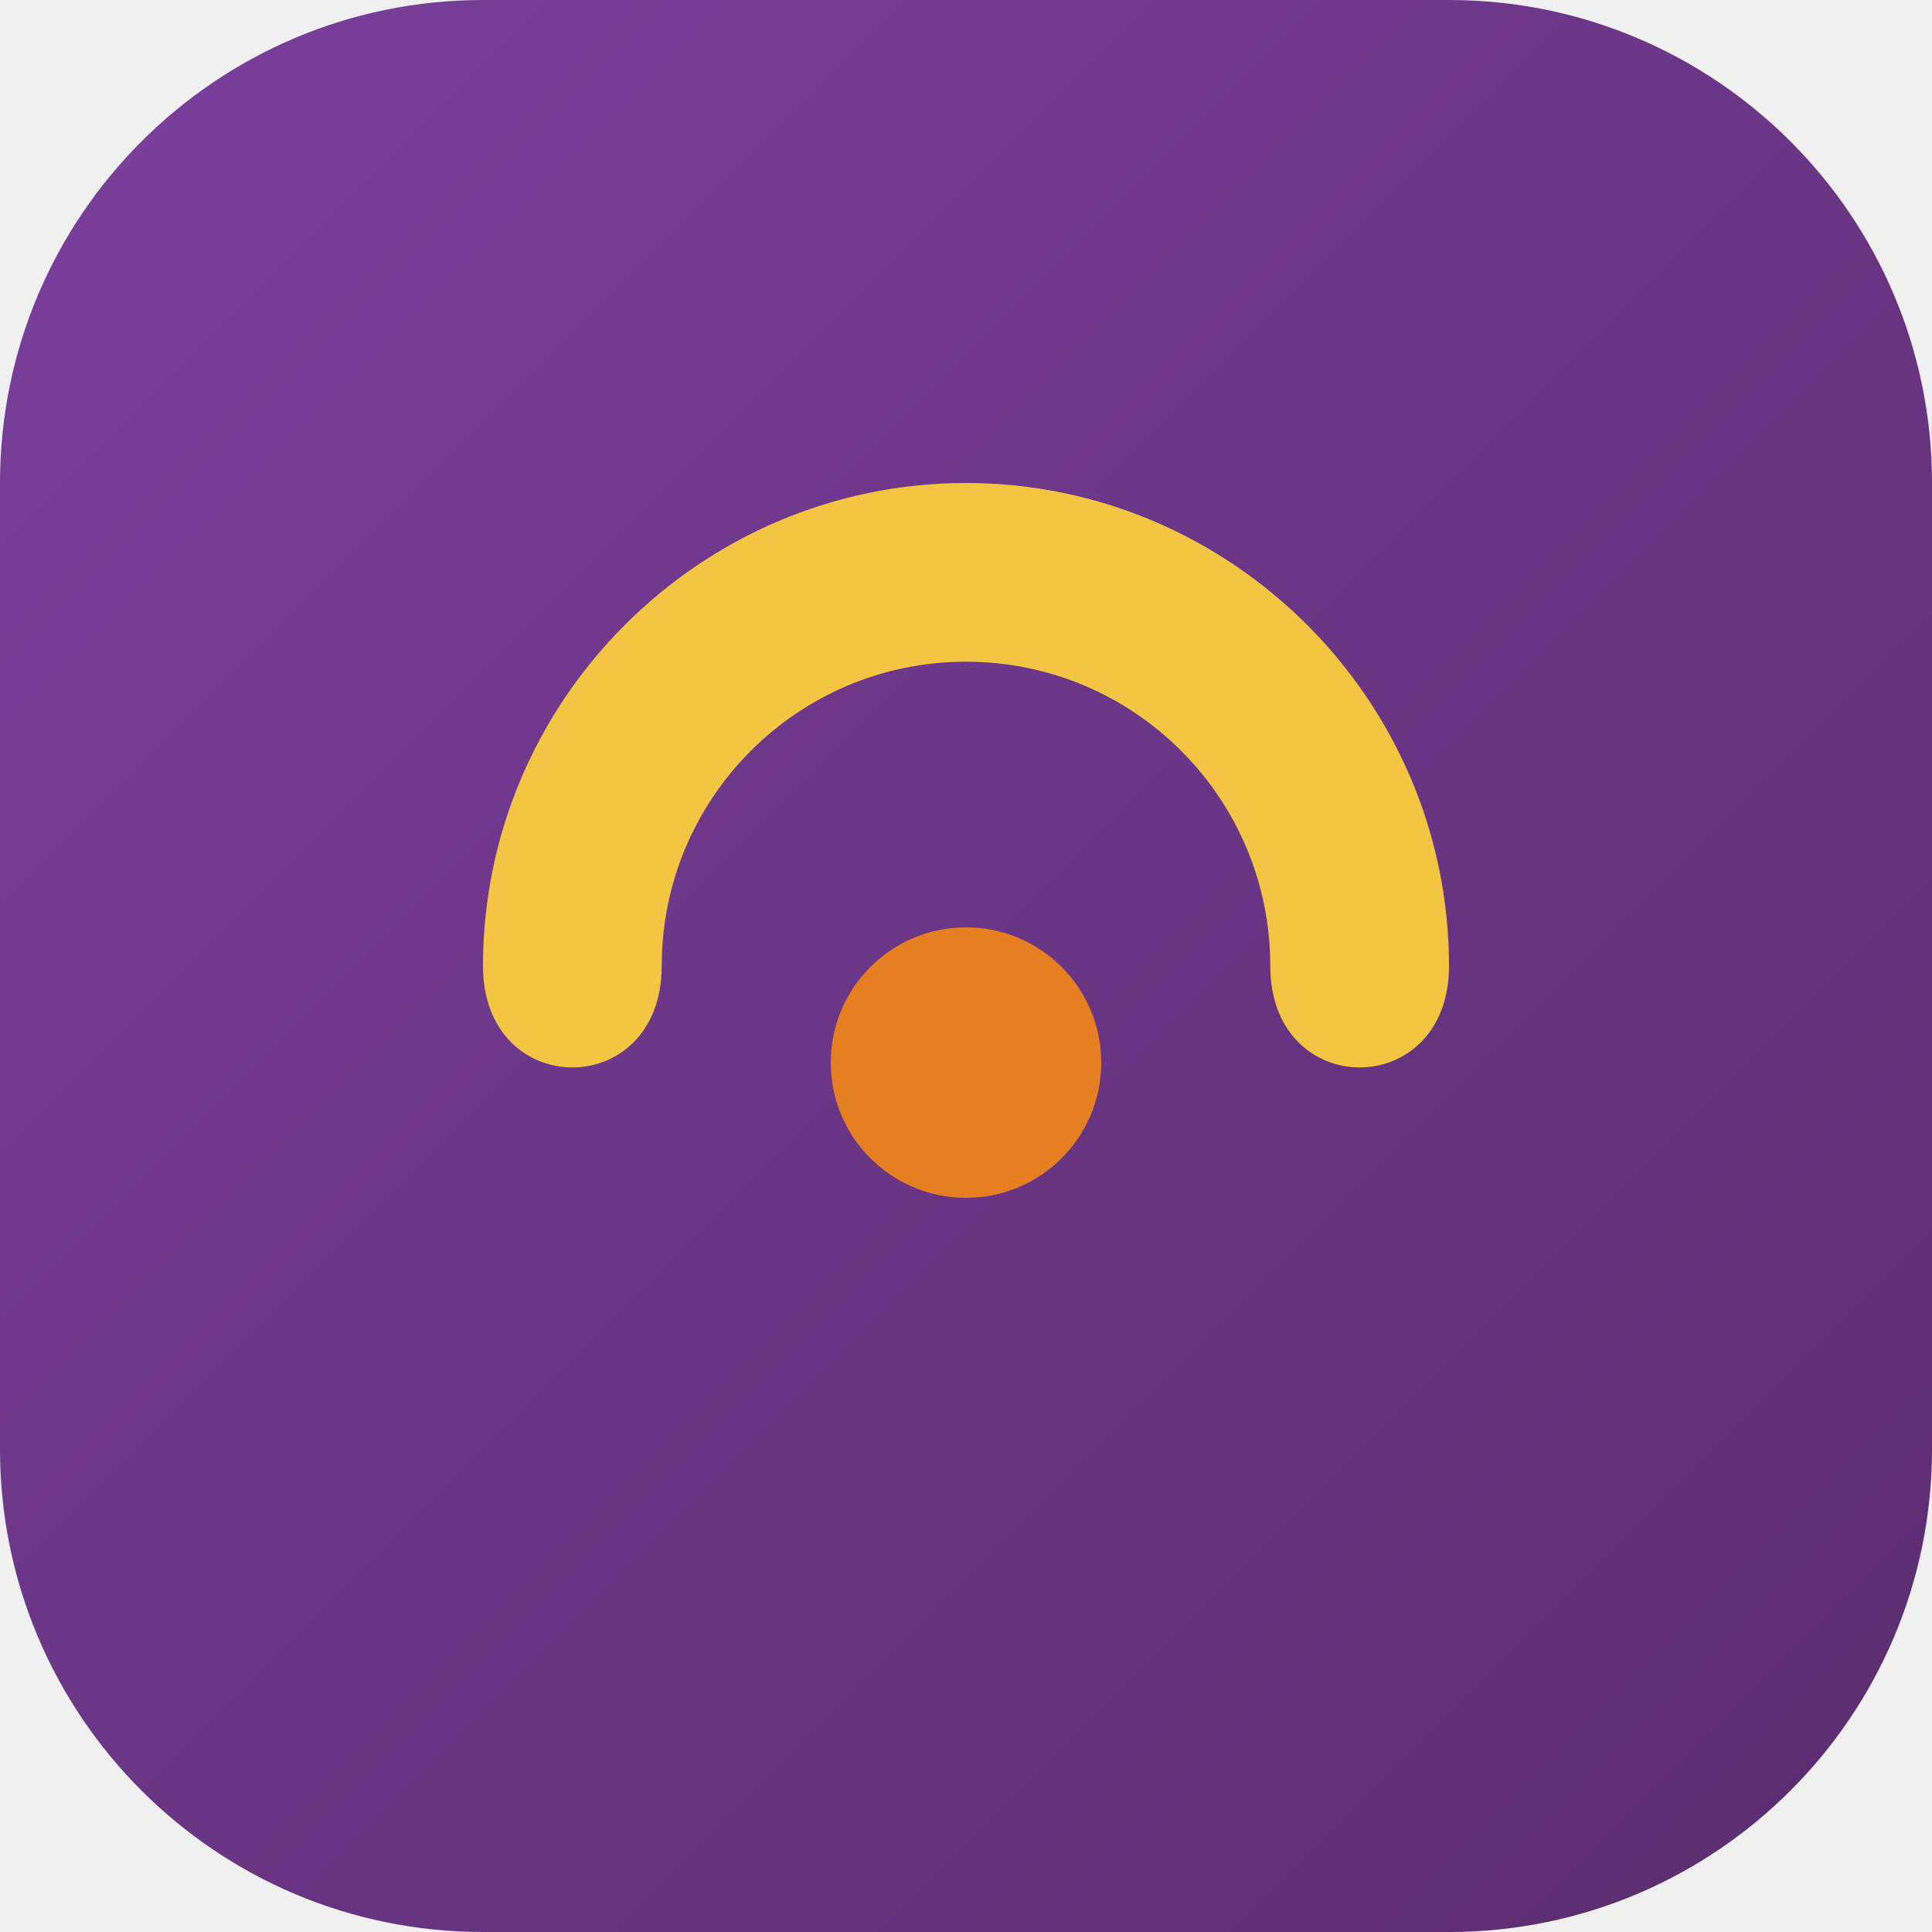
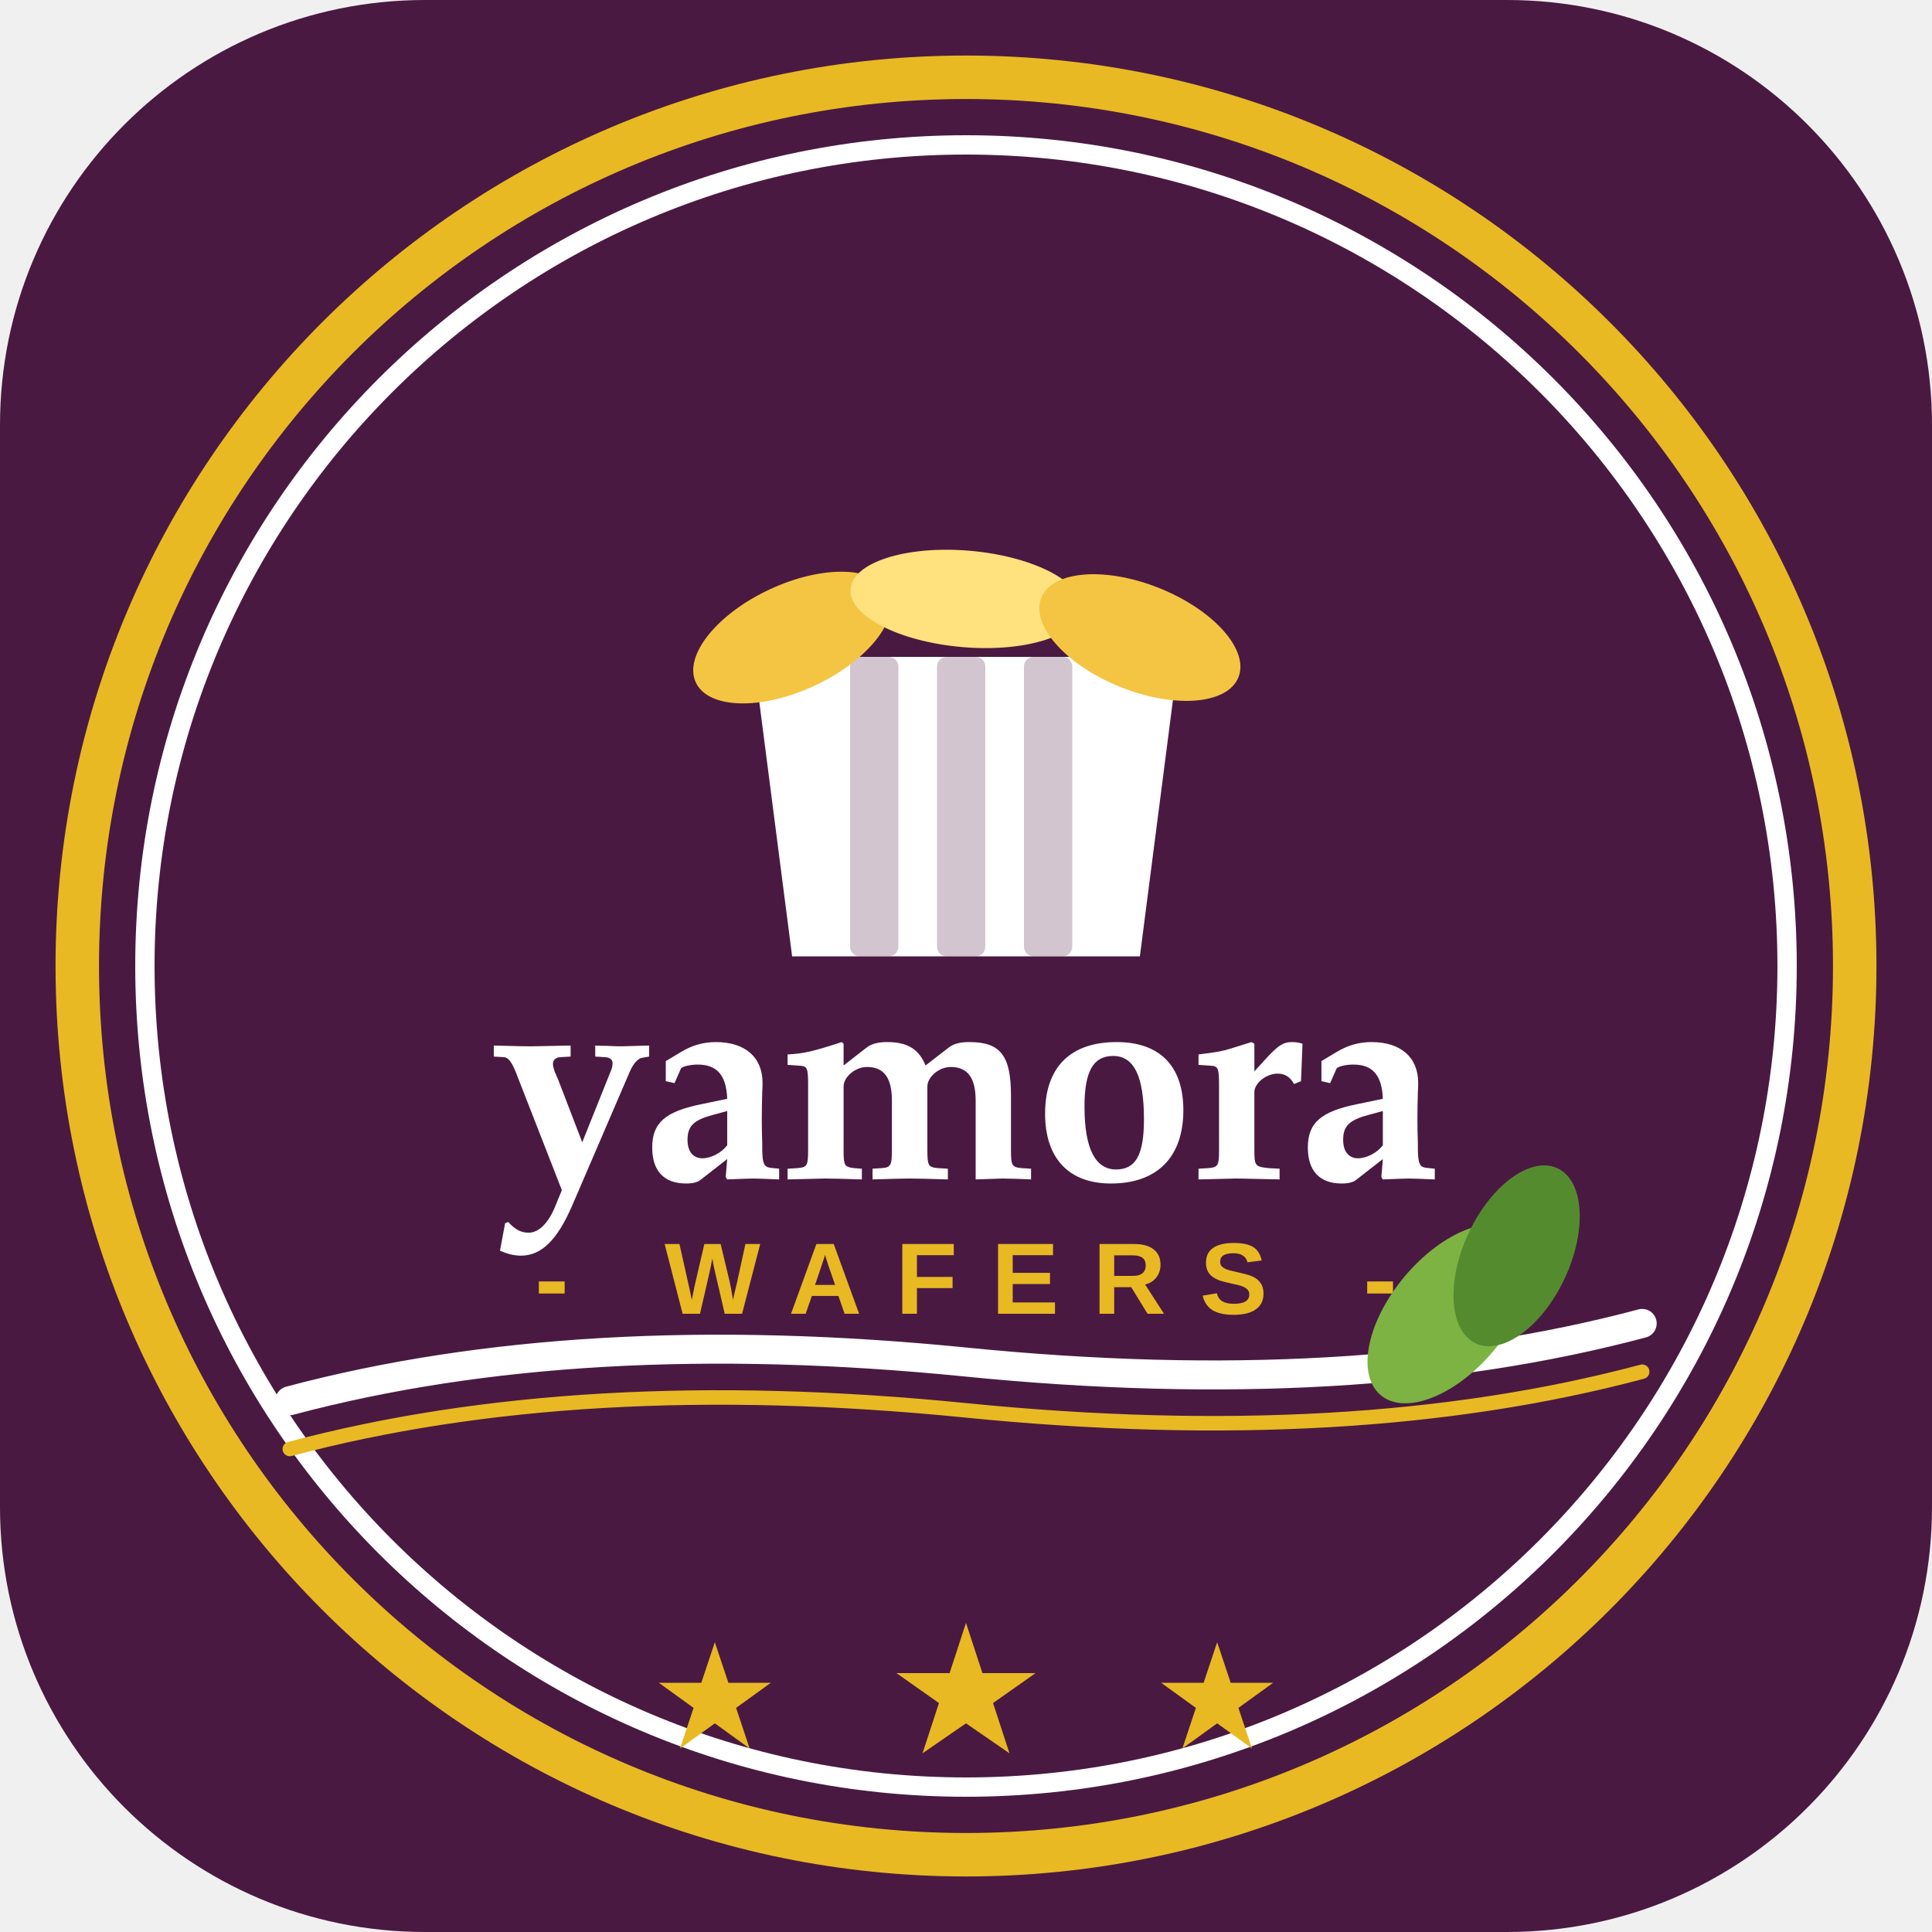
- <svg xmlns="http://www.w3.org/2000/svg" viewBox="0 0 40 40" width="40" height="40">
-   <defs>
-     <linearGradient id="g" x1="0" y1="0" x2="1" y2="1">
-       <stop offset="0%" stop-color="#7a3f9c" />
-       <stop offset="100%" stop-color="#5b2c6f" />
-     </linearGradient>
-   </defs>
-   <rect width="40" height="40" rx="10" fill="url(#g)" />
-   <path d="M20 10c5.5 0 10 4.5 10 10 0 2.8-3.7 2.8-3.7 0a6.3 6.3 0 0 0-12.6 0c0 2.8-3.7 2.8-3.7 0 0-5.5 4.5-10 10-10Z" fill="#f4c542" />
-   <circle cx="20" cy="22" r="2.8" fill="#e67e22" />
+ <svg xmlns="http://www.w3.org/2000/svg" viewBox="0 0 200 200" width="200" height="200">
+   <rect width="200" height="200" rx="44" fill="#4A1942" />
+   <circle cx="100" cy="100" r="92" stroke="#E8B923" stroke-width="4.5" fill="none" />
+   <circle cx="100" cy="100" r="85" stroke="#FFFFFF" stroke-width="2" fill="none" />
+   <path d="M78 68 L82 99 L118 99 L122 68 Z" fill="#FFFFFF" />
+   <rect x="88" y="68" width="5" height="31" fill="#4A1942" opacity="0.25" rx="1" />
+   <rect x="97" y="68" width="5" height="31" fill="#4A1942" opacity="0.25" rx="1" />
+   <rect x="106" y="68" width="5" height="31" fill="#4A1942" opacity="0.25" rx="1" />
+   <ellipse cx="82" cy="66" rx="11" ry="5.5" transform="rotate(-25 82 66)" fill="#F4C542" />
+   <ellipse cx="100" cy="62" rx="12" ry="5" transform="rotate(5 100 62)" fill="#FFE17D" />
+   <ellipse cx="118" cy="66" rx="11" ry="5.5" transform="rotate(22 118 66)" fill="#F4C542" />
+   <text x="100" y="122" text-anchor="middle" font-family="Georgia, 'Palatino Linotype', serif" font-size="30" font-weight="900" fill="#FFFFFF" letter-spacing="-0.5">yamora</text>
+   <text x="100" y="136" text-anchor="middle" font-family="'Arial', sans-serif" font-size="10.5" font-weight="800" fill="#E8B923" letter-spacing="3.5">- WAFERS -</text>
+   <path d="M30 145 Q60 137 100 141 Q140 145 170 137" stroke="#FFFFFF" stroke-width="3" stroke-linecap="round" fill="none" />
+   <path d="M30 150 Q60 142 100 146 Q140 150 170 142" stroke="#E8B923" stroke-width="1.5" stroke-linecap="round" fill="none" />
+   <ellipse cx="150" cy="136" rx="11" ry="6" transform="rotate(-50 150 136)" fill="#7CB342" />
+   <ellipse cx="157" cy="130" rx="10" ry="5.5" transform="rotate(-65 157 130)" fill="#558B2F" />
+   <path d="M74 170 L75.4 174.2 L79.8 174.2 L76.2 176.8 L77.6 181 L74 178.4 L70.4 181 L71.8 176.8 L68.2 174.2 L72.6 174.2 Z" fill="#E8B923" />
+   <path d="M100 168 L101.7 173.2 L107.2 173.2 L102.8 176.3 L104.5 181.5 L100 178.4 L95.5 181.5 L97.2 176.3 L92.8 173.2 L98.3 173.2 Z" fill="#E8B923" />
+   <path d="M126 170 L127.4 174.2 L131.8 174.2 L128.2 176.8 L129.6 181 L126 178.4 L122.4 181 L123.8 176.8 L120.2 174.2 L124.6 174.2 Z" fill="#E8B923" />
</svg>
